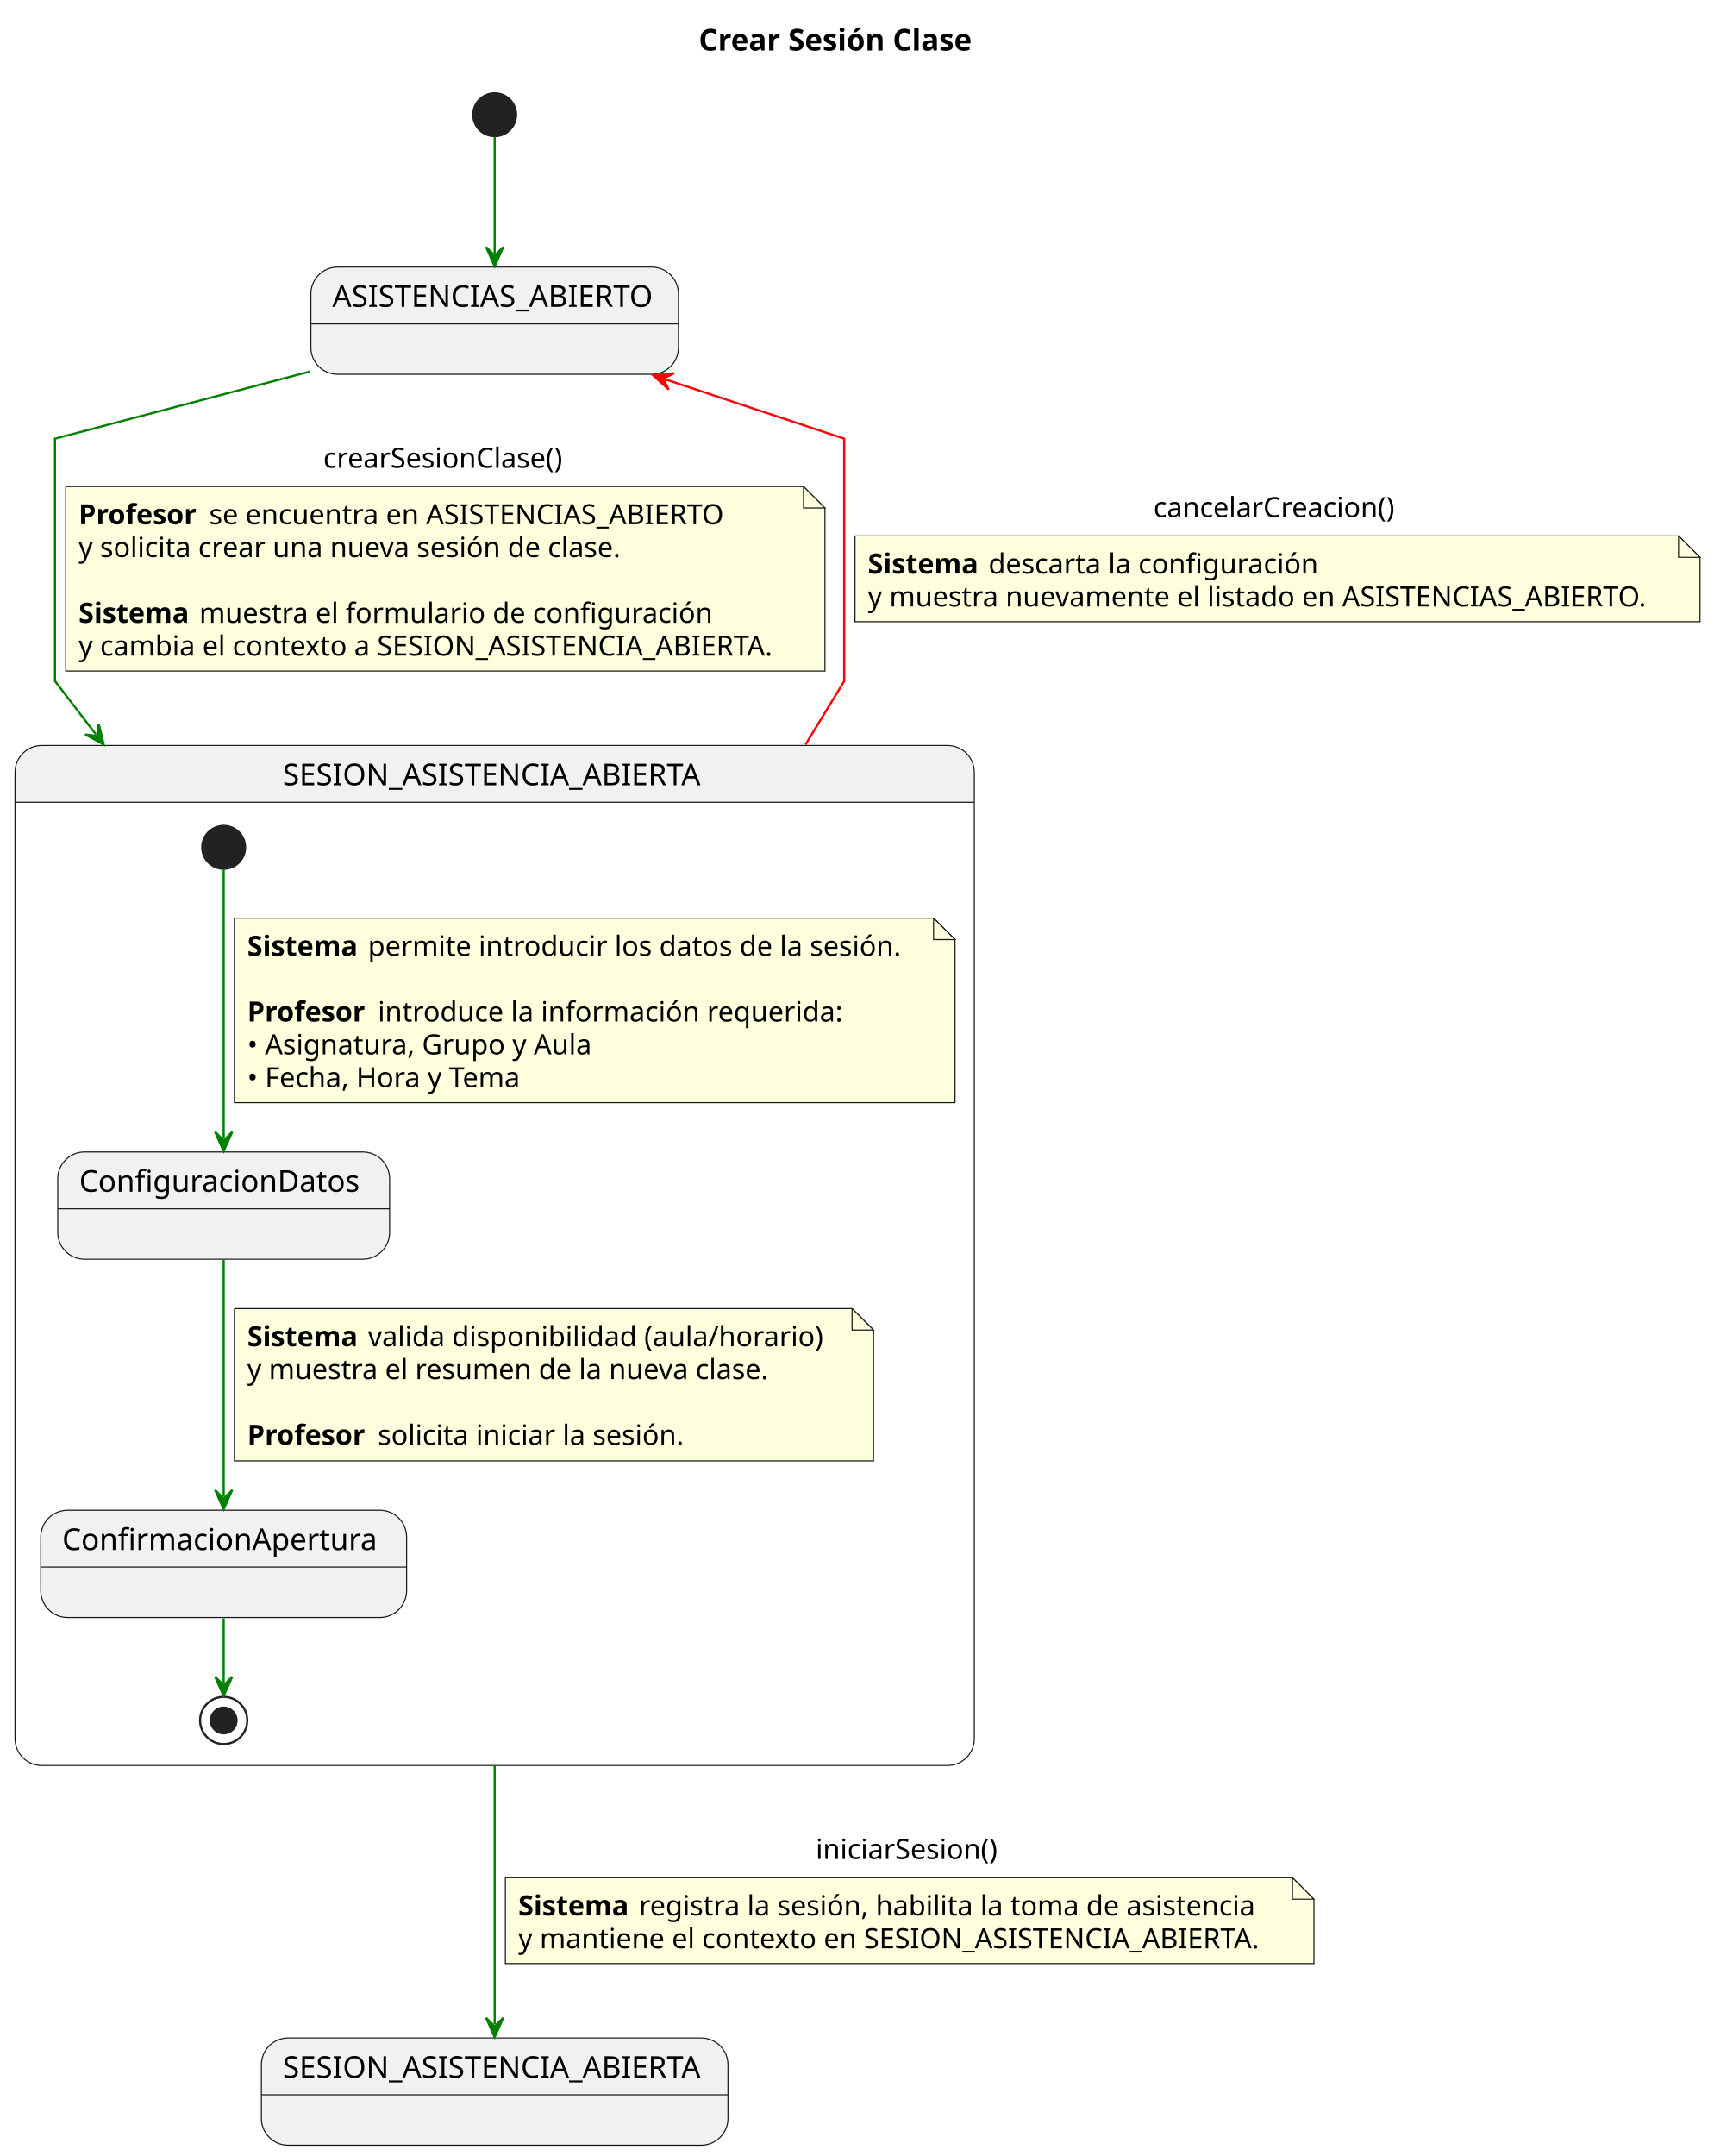
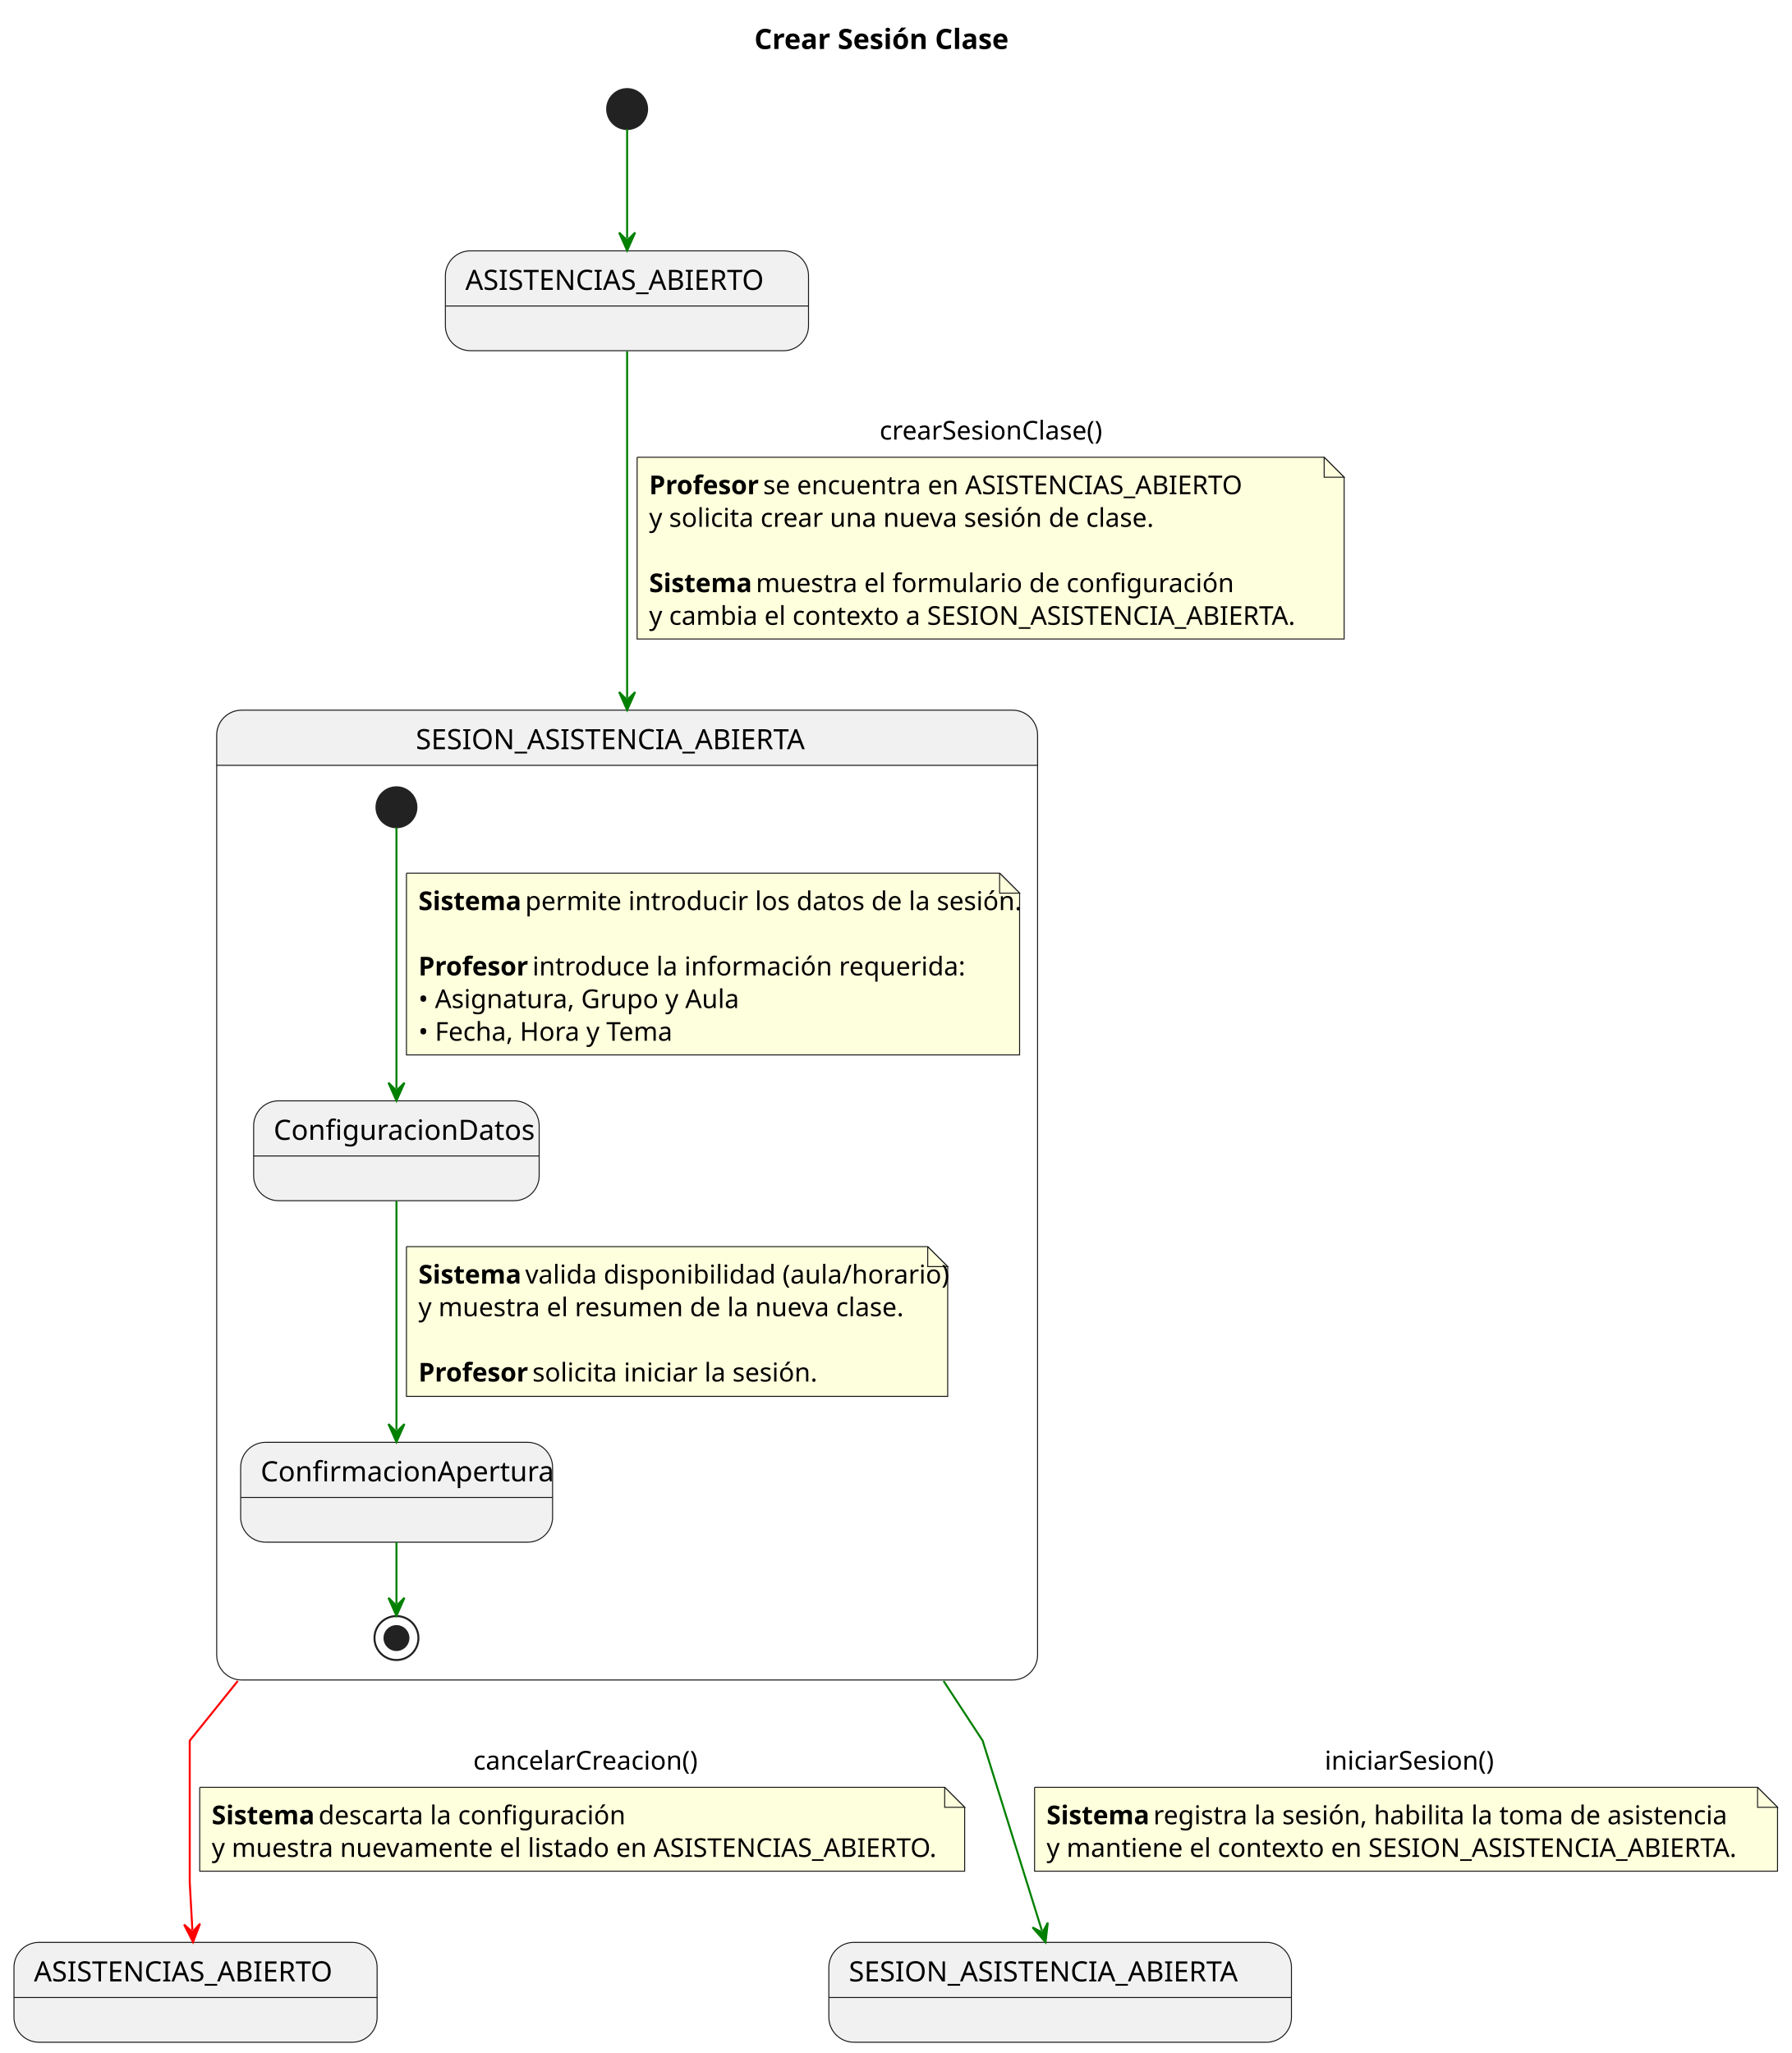
- <svg xmlns="http://www.w3.org/2000/svg" contentStyleType="text/css" data-diagram-type="STATE" height="1005px" preserveAspectRatio="none" style="width:799px;height:1005px;background:#FFFFFF;" version="1.1" viewBox="0 0 799 1005" width="799px" zoomAndPan="magnify">
+ <svg xmlns="http://www.w3.org/2000/svg" contentStyleType="text/css" data-diagram-type="STATE" height="1028px" preserveAspectRatio="none" style="width:897px;height:1028px;background:#FFFFFF;" version="1.1" viewBox="0 0 897 1028" width="897px" zoomAndPan="magnify">
  <defs />
  <g>
-     <g class="title" data-source-line="1">
-       <text fill="#000000" font-family="sans-serif" font-size="14" font-weight="bold" lengthAdjust="spacing" textLength="134.046" x="325.797" y="23.535">Crear Sesión Clase</text>
+     <text fill="#000000" font-family="sans-serif" font-size="14" font-weight="bold" lengthAdjust="spacing" textLength="127.62" x="377.69" y="24.533">Crear Sesión Clase</text>
+     <g id="ASISTENCIAS_ABIERTO_INICIAL">
+       <rect fill="#F1F1F1" height="50" rx="12.5" ry="12.5" style="stroke:#181818;stroke-width:0.5;" width="181.82" x="223" y="125.609" />
+       <line style="stroke:#181818;stroke-width:0.5;" x1="223" x2="404.82" y1="153.219" y2="153.219" />
+       <text fill="#000000" font-family="sans-serif" font-size="14" lengthAdjust="spacing" textLength="161.82" x="233" y="145.143">ASISTENCIAS_ABIERTO</text>
    </g>
-     <g id="ASISTENCIAS_ABIERTO_INICIAL">
-       <rect fill="#F1F1F1" height="50" rx="12.5" ry="12.5" style="stroke:#181818;stroke-width:0.5;" width="171.389" x="144.95" y="124.488" />
-       <line style="stroke:#181818;stroke-width:0.5;" x1="144.95" x2="316.339" y1="150.977" y2="150.977" />
-       <text fill="#000000" font-family="sans-serif" font-size="14" lengthAdjust="spacing" textLength="151.389" x="154.95" y="143.023">ASISTENCIAS_ABIERTO</text>
+     <g id="ASISTENCIAS_ABIERTO_FINAL">
+       <rect fill="#F1F1F1" height="50" rx="12.5" ry="12.5" style="stroke:#181818;stroke-width:0.5;" width="181.82" x="7" y="972.609" />
+       <line style="stroke:#181818;stroke-width:0.5;" x1="7" x2="188.82" y1="1000.219" y2="1000.219" />
+       <text fill="#000000" font-family="sans-serif" font-size="14" lengthAdjust="spacing" textLength="161.82" x="17" y="992.143">ASISTENCIAS_ABIERTO</text>
    </g>
-     <path d="M19.5,347.488 L441.79,347.488 A12.5,12.5 0 0 1 454.29,359.988 L454.29,373.977 L7,373.977 L7,359.988 A12.5,12.5 0 0 1 19.5,347.488" fill="#F1F1F1" />
-     <rect fill="none" height="475.488" rx="12.5" ry="12.5" style="stroke:#181818;stroke-width:0.5;" width="447.29" x="7" y="347.488" />
-     <line style="stroke:#181818;stroke-width:0.5;" x1="7" x2="454.29" y1="373.977" y2="373.977" />
-     <text fill="#000000" font-family="sans-serif" font-size="14" lengthAdjust="spacing" textLength="197.552" x="131.869" y="366.023">SESION_ASISTENCIA_ABIERTA</text>
+     <path d="M121,355.609 L507,355.609 A12.5,12.5 0 0 1 519.5,368.109 L519.5,383.219 L108.5,383.219 L108.5,368.109 A12.5,12.5 0 0 1 121,355.609" fill="#F1F1F1" style="stroke:#F1F1F1;stroke-width:1;" />
+     <rect fill="none" height="485.609" rx="12.5" ry="12.5" style="stroke:#181818;stroke-width:0.5;" width="411" x="108.5" y="355.609" />
+     <line style="stroke:#181818;stroke-width:0.5;" x1="108.5" x2="519.5" y1="383.219" y2="383.219" />
+     <text fill="#000000" font-family="sans-serif" font-size="14" lengthAdjust="spacing" textLength="211.62" x="208.19" y="375.143">SESION_ASISTENCIA_ABIERTA</text>
    <g id="SESION_NUEVA_COMP.ConfiguracionDatos">
-       <rect fill="#F1F1F1" height="50" rx="12.5" ry="12.5" style="stroke:#181818;stroke-width:0.5;" width="154.743" x="26.92" y="536.977" />
-       <line style="stroke:#181818;stroke-width:0.5;" x1="26.92" x2="181.663" y1="563.465" y2="563.465" />
-       <text fill="#000000" font-family="sans-serif" font-size="14" lengthAdjust="spacing" textLength="134.743" x="36.92" y="555.512">ConfiguracionDatos</text>
+       <rect fill="#F1F1F1" height="50" rx="12.5" ry="12.5" style="stroke:#181818;stroke-width:0.5;" width="142.958" x="127" y="551.219" />
+       <line style="stroke:#181818;stroke-width:0.5;" x1="127" x2="269.958" y1="578.828" y2="578.828" />
+       <text fill="#000000" font-family="sans-serif" font-size="14" lengthAdjust="spacing" textLength="122.958" x="137" y="570.752">ConfiguracionDatos</text>
    </g>
    <g id="SESION_NUEVA_COMP.ConfirmacionApertura">
-       <rect fill="#F1F1F1" height="50" rx="12.5" ry="12.5" style="stroke:#181818;stroke-width:0.5;" width="170.589" x="19" y="703.977" />
-       <line style="stroke:#181818;stroke-width:0.5;" x1="19" x2="189.589" y1="730.465" y2="730.465" />
-       <text fill="#000000" font-family="sans-serif" font-size="14" lengthAdjust="spacing" textLength="150.589" x="29" y="722.512">ConfirmacionApertura</text>
+       <rect fill="#F1F1F1" height="50" rx="12.5" ry="12.5" style="stroke:#181818;stroke-width:0.5;" width="156.172" x="120.5" y="722.219" />
+       <line style="stroke:#181818;stroke-width:0.5;" x1="120.5" x2="276.672" y1="749.828" y2="749.828" />
+       <text fill="#000000" font-family="sans-serif" font-size="14" lengthAdjust="spacing" textLength="136.172" x="130.5" y="741.752">ConfirmacionApertura</text>
    </g>
-     <ellipse cx="104.29" cy="394.977" fill="#222222" rx="10" ry="10" style="stroke:#222222;stroke-width:1;" />
-     <ellipse cx="104.29" cy="801.977" fill="none" rx="11" ry="11" style="stroke:#222222;stroke-width:1;" />
-     <ellipse cx="104.29" cy="801.977" fill="#222222" rx="6" ry="6" style="stroke:#222222;stroke-width:1;" />
-     <g class="link" data-entity-1=".start.SESION_NUEVA_COMP" data-entity-2="ConfiguracionDatos" data-source-line="24" data-uid="lnk6" id="link_.start.SESION_NUEVA_COMP_ConfiguracionDatos">
-       <path d="M104.29,405.317 C104.29,430.337 104.29,493.467 104.29,530.617" fill="none" id="*start*SESION_NUEVA_COMP-to-ConfiguracionDatos" style="stroke:#008000;stroke-width:1;" />
-       <polygon fill="#008000" points="104.29,536.617,108.29,527.617,104.29,531.617,100.29,527.617,104.29,536.617" style="stroke:#008000;stroke-width:1;" />
-       <path d="M109.29,427.977 L109.29,513.977 L445.29,513.977 L445.29,437.977 L435.29,427.977 L109.29,427.977" fill="#FEFFDD" style="stroke:#181818;stroke-width:0.5;" />
-       <path d="M435.29,427.977 L435.29,437.977 L445.29,437.977 L435.29,427.977" fill="#FEFFDD" style="stroke:#181818;stroke-width:0.5;" />
-       <text fill="#000000" font-family="sans-serif" font-size="13" font-weight="bold" lengthAdjust="spacing" textLength="52.14" x="115.29" y="445.545">Sistema</text>
-       <text fill="#000000" font-family="sans-serif" font-size="13" lengthAdjust="spacing" textLength="259.391" x="171.543" y="445.545">permite introducir los datos de la sesión.</text>
-       <text fill="#000000" font-family="sans-serif" font-size="13" lengthAdjust="spacing" textLength="4.113" x="115.29" y="460.856"> </text>
-       <text fill="#000000" font-family="sans-serif" font-size="13" font-weight="bold" lengthAdjust="spacing" textLength="56.754" x="115.29" y="476.166">Profesor</text>
-       <text fill="#000000" font-family="sans-serif" font-size="13" lengthAdjust="spacing" textLength="223.723" x="176.158" y="476.166">introduce la información requerida:</text>
-       <text fill="#000000" font-family="sans-serif" font-size="13" lengthAdjust="spacing" textLength="169.705" x="115.29" y="491.477">• Asignatura, Grupo y Aula</text>
-       <text fill="#000000" font-family="sans-serif" font-size="13" lengthAdjust="spacing" textLength="135.58" x="115.29" y="506.787">• Fecha, Hora y Tema</text>
+     <ellipse cx="198.5" cy="404.219" fill="#222222" rx="10" ry="10" style="stroke:#222222;stroke-width:1;" />
+     <ellipse cx="198.5" cy="820.219" fill="none" rx="11" ry="11" style="stroke:#222222;stroke-width:1;" />
+     <ellipse cx="198.5" cy="820.219" fill="#222222" rx="6" ry="6" style="stroke:#222222;stroke-width:1;" />
+     <g class="link" data-entity-1="*start*SESION_NUEVA_COMP" data-entity-2="ConfiguracionDatos" data-source-line="25" data-uid="lnk6" id="link_*start*SESION_NUEVA_COMP_ConfiguracionDatos">
+       <path d="M198.5,414.359 C198.5,439.949 198.5,506.909 198.5,545.159" fill="none" id="*start*SESION_NUEVA_COMP-to-ConfiguracionDatos" style="stroke:#008000;stroke-width:1;" />
+       <polygon fill="#008000" points="198.5,551.159,202.5,542.159,198.5,546.159,194.5,542.159,198.5,551.159" style="stroke:#008000;stroke-width:1;" />
+       <path d="M203.5,437.219 L203.5,528.219 L510.5,528.219 L510.5,447.219 L500.5,437.219 L203.5,437.219" fill="#FEFFDD" style="stroke:#181818;stroke-width:0.5;" />
+       <path d="M500.5,437.219 L500.5,447.219 L510.5,447.219 L500.5,437.219" fill="#FEFFDD" style="stroke:#181818;stroke-width:0.5;" />
+       <text fill="#000000" font-family="sans-serif" font-size="13" font-weight="bold" lengthAdjust="spacing" textLength="49.861" x="209.5" y="455.714">Sistema</text>
+       <text fill="#000000" font-family="sans-serif" font-size="13" lengthAdjust="spacing" textLength="232.673" x="262.973" y="455.714">permite introducir los datos de la sesión.</text>
+       <text fill="#000000" font-family="sans-serif" font-size="13" lengthAdjust="spacing" textLength="3.612" x="209.5" y="472.065"> </text>
+       <text fill="#000000" font-family="sans-serif" font-size="13" font-weight="bold" lengthAdjust="spacing" textLength="53.46" x="209.5" y="488.417">Profesor</text>
+       <text fill="#000000" font-family="sans-serif" font-size="13" lengthAdjust="spacing" textLength="200.167" x="266.572" y="488.417">introduce la información requerida:</text>
+       <text fill="#000000" font-family="sans-serif" font-size="13" lengthAdjust="spacing" textLength="154.14" x="209.5" y="504.769">• Asignatura, Grupo y Aula</text>
+       <text fill="#000000" font-family="sans-serif" font-size="13" lengthAdjust="spacing" textLength="127.378" x="209.5" y="521.12">• Fecha, Hora y Tema</text>
    </g>
-     <g class="link" data-entity-1="ConfiguracionDatos" data-entity-2="ConfirmacionApertura" data-source-line="33" data-uid="lnk7" id="link_ConfiguracionDatos_ConfirmacionApertura">
-       <path d="M104.29,587.327 C104.29,618.517 104.29,666.287 104.29,697.527" fill="none" id="ConfiguracionDatos-to-ConfirmacionApertura" style="stroke:#008000;stroke-width:1;" />
-       <polygon fill="#008000" points="104.29,703.527,108.29,694.527,104.29,698.527,100.29,694.527,104.29,703.527" style="stroke:#008000;stroke-width:1;" />
-       <path d="M109.29,609.977 L109.29,680.977 L407.29,680.977 L407.29,619.977 L397.29,609.977 L109.29,609.977" fill="#FEFFDD" style="stroke:#181818;stroke-width:0.5;" />
-       <path d="M397.29,609.977 L397.29,619.977 L407.29,619.977 L397.29,609.977" fill="#FEFFDD" style="stroke:#181818;stroke-width:0.5;" />
-       <text fill="#000000" font-family="sans-serif" font-size="13" font-weight="bold" lengthAdjust="spacing" textLength="52.14" x="115.29" y="627.545">Sistema</text>
-       <text fill="#000000" font-family="sans-serif" font-size="13" lengthAdjust="spacing" textLength="221.641" x="171.543" y="627.545">valida disponibilidad (aula/horario)</text>
-       <text fill="#000000" font-family="sans-serif" font-size="13" lengthAdjust="spacing" textLength="251.951" x="115.29" y="642.856">y muestra el resumen de la nueva clase.</text>
-       <text fill="#000000" font-family="sans-serif" font-size="13" lengthAdjust="spacing" textLength="4.113" x="115.29" y="658.166"> </text>
-       <text fill="#000000" font-family="sans-serif" font-size="13" font-weight="bold" lengthAdjust="spacing" textLength="56.754" x="115.29" y="673.477">Profesor</text>
-       <text fill="#000000" font-family="sans-serif" font-size="13" lengthAdjust="spacing" textLength="150.782" x="176.158" y="673.477">solicita iniciar la sesión.</text>
+     <g class="link" data-entity-1="ConfiguracionDatos" data-entity-2="ConfirmacionApertura" data-source-line="34" data-uid="lnk7" id="link_ConfiguracionDatos_ConfirmacionApertura">
+       <path d="M198.5,601.429 C198.5,633.559 198.5,683.949 198.5,716.049" fill="none" id="ConfiguracionDatos-to-ConfirmacionApertura" style="stroke:#008000;stroke-width:1;" />
+       <polygon fill="#008000" points="198.5,722.049,202.5,713.049,198.5,717.049,194.5,713.049,198.5,722.049" style="stroke:#008000;stroke-width:1;" />
+       <path d="M203.5,624.219 L203.5,699.219 L474.5,699.219 L474.5,634.219 L464.5,624.219 L203.5,624.219" fill="#FEFFDD" style="stroke:#181818;stroke-width:0.5;" />
+       <path d="M464.5,624.219 L464.5,634.219 L474.5,634.219 L464.5,624.219" fill="#FEFFDD" style="stroke:#181818;stroke-width:0.5;" />
+       <text fill="#000000" font-family="sans-serif" font-size="13" font-weight="bold" lengthAdjust="spacing" textLength="49.861" x="209.5" y="642.714">Sistema</text>
+       <text fill="#000000" font-family="sans-serif" font-size="13" lengthAdjust="spacing" textLength="197.285" x="262.973" y="642.714">valida disponibilidad (aula/horario)</text>
+       <text fill="#000000" font-family="sans-serif" font-size="13" lengthAdjust="spacing" textLength="233.397" x="209.5" y="659.065">y muestra el resumen de la nueva clase.</text>
+       <text fill="#000000" font-family="sans-serif" font-size="13" lengthAdjust="spacing" textLength="3.612" x="209.5" y="675.417"> </text>
+       <text fill="#000000" font-family="sans-serif" font-size="13" font-weight="bold" lengthAdjust="spacing" textLength="53.46" x="209.5" y="691.769">Profesor</text>
+       <text fill="#000000" font-family="sans-serif" font-size="13" lengthAdjust="spacing" textLength="135.833" x="266.572" y="691.769">solicita iniciar la sesión.</text>
    </g>
-     <g class="link" data-entity-1="ConfirmacionApertura" data-entity-2=".end.SESION_NUEVA_COMP" data-source-line="41" data-uid="lnk9" id="link_ConfirmacionApertura_.end.SESION_NUEVA_COMP">
-       <path d="M104.29,754.407 C104.29,766.767 104.29,775.107 104.29,784.577" fill="none" id="ConfirmacionApertura-to-*end*SESION_NUEVA_COMP" style="stroke:#008000;stroke-width:1;" />
-       <polygon fill="#008000" points="104.29,790.577,108.29,781.577,104.29,785.577,100.29,781.577,104.29,790.577" style="stroke:#008000;stroke-width:1;" />
+     <g class="link" data-entity-1="ConfirmacionApertura" data-entity-2="*end*SESION_NUEVA_COMP" data-source-line="42" data-uid="lnk9" id="link_ConfirmacionApertura_*end*SESION_NUEVA_COMP">
+       <path d="M198.5,772.259 C198.5,784.809 198.5,793.499 198.5,803.069" fill="none" id="ConfirmacionApertura-to-*end*SESION_NUEVA_COMP" style="stroke:#008000;stroke-width:1;" />
+       <polygon fill="#008000" points="198.5,809.069,202.5,800.069,198.5,804.069,194.5,800.069,198.5,809.069" style="stroke:#008000;stroke-width:1;" />
    </g>
    <g id="SESION_ACTIVA_FINAL">
-       <rect fill="#F1F1F1" height="50" rx="12.5" ry="12.5" style="stroke:#181818;stroke-width:0.5;" width="217.552" x="121.87" y="949.978" />
-       <line style="stroke:#181818;stroke-width:0.5;" x1="121.87" x2="339.422" y1="976.467" y2="976.467" />
-       <text fill="#000000" font-family="sans-serif" font-size="14" lengthAdjust="spacing" textLength="197.552" x="131.87" y="968.513">SESION_ASISTENCIA_ABIERTA</text>
+       <rect fill="#F1F1F1" height="50" rx="12.5" ry="12.5" style="stroke:#181818;stroke-width:0.5;" width="231.62" x="415" y="972.609" />
+       <line style="stroke:#181818;stroke-width:0.5;" x1="415" x2="646.62" y1="1000.219" y2="1000.219" />
+       <text fill="#000000" font-family="sans-serif" font-size="14" lengthAdjust="spacing" textLength="211.62" x="425" y="992.143">SESION_ASISTENCIA_ABIERTA</text>
    </g>
-     <ellipse cx="230.64" cy="53.488" fill="#222222" rx="10" ry="10" style="stroke:#222222;stroke-width:1;" />
-     <g class="link" data-entity-1=".start." data-entity-2="ASISTENCIAS_ABIERTO_INICIAL" data-source-line="8" data-uid="lnk3" id="link_.start._ASISTENCIAS_ABIERTO_INICIAL">
-       <path d="M230.64,63.848 C230.64,77.778 230.64,98.448 230.64,118.138" fill="none" id="*start*-to-ASISTENCIAS_ABIERTO_INICIAL" style="stroke:#008000;stroke-width:1;" />
-       <polygon fill="#008000" points="230.64,124.138,234.64,115.138,230.64,119.138,226.64,115.138,230.64,124.138" style="stroke:#008000;stroke-width:1;" />
+     <ellipse cx="314" cy="54.609" fill="#222222" rx="10" ry="10" style="stroke:#222222;stroke-width:1;" />
+     <g class="link" data-entity-1="*start*" data-entity-2="ASISTENCIAS_ABIERTO_INICIAL" data-source-line="9" data-uid="lnk3" id="link_*start*_ASISTENCIAS_ABIERTO_INICIAL">
+       <path d="M314,64.619 C314,78.499 314,99.579 314,119.449" fill="none" id="*start*-to-ASISTENCIAS_ABIERTO_INICIAL" style="stroke:#008000;stroke-width:1;" />
+       <polygon fill="#008000" points="314,125.449,318,116.449,314,120.449,310,116.449,314,125.449" style="stroke:#008000;stroke-width:1;" />
    </g>
-     <g class="link" data-entity-1="ASISTENCIAS_ABIERTO_INICIAL" data-entity-2="SESION_NUEVA_COMP" data-source-line="10" data-uid="lnk4" id="link_ASISTENCIAS_ABIERTO_INICIAL_SESION_NUEVA_COMP">
-       <path d="M144.6,173.158 C88.5,187.938 25.64,204.488 25.64,204.488 C25.64,204.488 25.64,317.488 25.64,317.488 C25.64,317.488 30.774,324.161 44.714,342.301" fill="none" id="ASISTENCIAS_ABIERTO_INICIAL-to-SESION_NUEVA_COMP" style="stroke:#008000;stroke-width:1;" />
-       <polygon fill="#008000" points="48.37,347.058,46.058,337.485,45.323,343.094,39.714,342.359,48.37,347.058" style="stroke:#008000;stroke-width:1;" />
-       <text fill="#000000" font-family="sans-serif" font-size="13" lengthAdjust="spacing" textLength="114.658" x="150.723" y="218.057">crearSesionClase()</text>
-       <path d="M30.64,226.799 L30.64,312.799 L384.64,312.799 L384.64,236.799 L374.64,226.799 L30.64,226.799" fill="#FEFFDD" style="stroke:#181818;stroke-width:0.5;" />
-       <path d="M374.64,226.799 L374.64,236.799 L384.64,236.799 L374.64,226.799" fill="#FEFFDD" style="stroke:#181818;stroke-width:0.5;" />
-       <text fill="#000000" font-family="sans-serif" font-size="13" font-weight="bold" lengthAdjust="spacing" textLength="56.754" x="36.64" y="244.367">Profesor</text>
-       <text fill="#000000" font-family="sans-serif" font-size="13" lengthAdjust="spacing" textLength="244.804" x="97.508" y="244.367">se encuentra en ASISTENCIAS_ABIERTO</text>
-       <text fill="#000000" font-family="sans-serif" font-size="13" lengthAdjust="spacing" textLength="263.802" x="36.64" y="259.678">y solicita crear una nueva sesión de clase.</text>
-       <text fill="#000000" font-family="sans-serif" font-size="13" lengthAdjust="spacing" textLength="4.113" x="36.64" y="274.988"> </text>
-       <text fill="#000000" font-family="sans-serif" font-size="13" font-weight="bold" lengthAdjust="spacing" textLength="52.14" x="36.64" y="290.299">Sistema</text>
-       <text fill="#000000" font-family="sans-serif" font-size="13" lengthAdjust="spacing" textLength="246.994" x="92.893" y="290.299">muestra el formulario de configuración</text>
-       <text fill="#000000" font-family="sans-serif" font-size="13" lengthAdjust="spacing" textLength="333.823" x="36.64" y="305.609">y cambia el contexto a SESION_ASISTENCIA_ABIERTA.</text>
+     <g class="link" data-entity-1="ASISTENCIAS_ABIERTO_INICIAL" data-entity-2="SESION_NUEVA_COMP" data-source-line="11" data-uid="lnk4" id="link_ASISTENCIAS_ABIERTO_INICIAL_SESION_NUEVA_COMP">
+       <path d="M314,175.909 C314,211.669 314,276.219 314,349.539" fill="none" id="ASISTENCIAS_ABIERTO_INICIAL-to-SESION_NUEVA_COMP" style="stroke:#008000;stroke-width:1;" />
+       <polygon fill="#008000" points="314,355.539,318,346.539,314,350.539,310,346.539,314,355.539" style="stroke:#008000;stroke-width:1;" />
+       <text fill="#000000" font-family="sans-serif" font-size="13" lengthAdjust="spacing" textLength="111.262" x="440.406" y="220.105">crearSesionClase()</text>
+       <path d="M319,228.961 L319,319.961 L673,319.961 L673,238.961 L663,228.961 L319,228.961" fill="#FEFFDD" style="stroke:#181818;stroke-width:0.5;" />
+       <path d="M663,228.961 L663,238.961 L673,238.961 L663,228.961" fill="#FEFFDD" style="stroke:#181818;stroke-width:0.5;" />
+       <text fill="#000000" font-family="sans-serif" font-size="13" font-weight="bold" lengthAdjust="spacing" textLength="53.46" x="325" y="247.456">Profesor</text>
+       <text fill="#000000" font-family="sans-serif" font-size="13" lengthAdjust="spacing" textLength="247.108" x="382.072" y="247.456">se encuentra en ASISTENCIAS_ABIERTO</text>
+       <text fill="#000000" font-family="sans-serif" font-size="13" lengthAdjust="spacing" textLength="244.245" x="325" y="263.808">y solicita crear una nueva sesión de clase.</text>
+       <text fill="#000000" font-family="sans-serif" font-size="13" lengthAdjust="spacing" textLength="3.612" x="325" y="280.159"> </text>
+       <text fill="#000000" font-family="sans-serif" font-size="13" font-weight="bold" lengthAdjust="spacing" textLength="49.861" x="325" y="296.511">Sistema</text>
+       <text fill="#000000" font-family="sans-serif" font-size="13" lengthAdjust="spacing" textLength="221.108" x="378.473" y="296.511">muestra el formulario de configuración</text>
+       <text fill="#000000" font-family="sans-serif" font-size="13" lengthAdjust="spacing" textLength="333.074" x="325" y="312.862">y cambia el contexto a SESION_ASISTENCIA_ABIERTA.</text>
    </g>
-     <g class="link" data-entity-1="SESION_NUEVA_COMP" data-entity-2="ASISTENCIAS_ABIERTO_INICIAL" data-source-line="52" data-uid="lnk11" id="link_SESION_NUEVA_COMP_ASISTENCIAS_ABIERTO_INICIAL">
-       <path d="M375.58,347.058 C386.66,328.918 393.64,317.488 393.64,317.488 C393.64,317.488 393.64,204.488 393.64,204.488 C393.64,204.488 353.336,191.135 310.205,176.845" fill="none" id="SESION_NUEVA_COMP-to-ASISTENCIAS_ABIERTO_INICIAL" style="stroke:#FF0000;stroke-width:1;" />
-       <polygon fill="#FF0000" points="304.51,174.958,311.795,181.586,309.256,176.531,314.311,173.992,304.51,174.958" style="stroke:#FF0000;stroke-width:1;" />
-       <text fill="#000000" font-family="sans-serif" font-size="13" lengthAdjust="spacing" textLength="115.724" x="537.826" y="241.057">cancelarCreacion()</text>
-       <path d="M398.64,249.799 L398.64,289.799 L792.64,289.799 L792.64,259.799 L782.64,249.799 L398.64,249.799" fill="#FEFFDD" style="stroke:#181818;stroke-width:0.5;" />
-       <path d="M782.64,249.799 L782.64,259.799 L792.64,259.799 L782.64,249.799" fill="#FEFFDD" style="stroke:#181818;stroke-width:0.5;" />
-       <text fill="#000000" font-family="sans-serif" font-size="13" font-weight="bold" lengthAdjust="spacing" textLength="52.14" x="404.64" y="267.367">Sistema</text>
-       <text fill="#000000" font-family="sans-serif" font-size="13" lengthAdjust="spacing" textLength="158.806" x="460.893" y="267.367">descarta la configuración</text>
-       <text fill="#000000" font-family="sans-serif" font-size="13" lengthAdjust="spacing" textLength="373.096" x="404.64" y="282.678">y muestra nuevamente el listado en ASISTENCIAS_ABIERTO.</text>
+     <g class="link" data-entity-1="SESION_NUEVA_COMP" data-entity-2="SESION_ACTIVA_FINAL" data-source-line="46" data-uid="lnk10" id="link_SESION_NUEVA_COMP_SESION_ACTIVA_FINAL">
+       <path d="M472.44,841.719 C484.44,860.059 492,871.609 492,871.609 C492,871.609 510.363,930.462 521.693,966.782" fill="none" id="SESION_NUEVA_COMP-to-SESION_ACTIVA_FINAL" style="stroke:#008000;stroke-width:1;" />
+       <polygon fill="#008000" points="523.48,972.509,524.618,962.726,521.991,967.736,516.981,965.109,523.48,972.509" style="stroke:#008000;stroke-width:1;" />
+       <text fill="#000000" font-family="sans-serif" font-size="13" lengthAdjust="spacing" textLength="82.361" x="663.258" y="886.105">iniciarSesion()</text>
+       <path d="M518,894.961 L518,936.961 L890,936.961 L890,904.961 L880,894.961 L518,894.961" fill="#FEFFDD" style="stroke:#181818;stroke-width:0.5;" />
+       <path d="M880,894.961 L880,904.961 L890,904.961 L880,894.961" fill="#FEFFDD" style="stroke:#181818;stroke-width:0.5;" />
+       <text fill="#000000" font-family="sans-serif" font-size="13" font-weight="bold" lengthAdjust="spacing" textLength="49.861" x="524" y="913.456">Sistema</text>
+       <text fill="#000000" font-family="sans-serif" font-size="13" lengthAdjust="spacing" textLength="272.422" x="577.473" y="913.456">registra la sesión, habilita la toma de asistencia</text>
+       <text fill="#000000" font-family="sans-serif" font-size="13" lengthAdjust="spacing" textLength="351.876" x="524" y="929.808">y mantiene el contexto en SESION_ASISTENCIA_ABIERTA.</text>
    </g>
-     <g class="link" data-entity-1="SESION_NUEVA_COMP" data-entity-2="SESION_ACTIVA_FINAL" data-source-line="45" data-uid="lnk10" id="link_SESION_NUEVA_COMP_SESION_ACTIVA_FINAL">
-       <path d="M230.64,823.238 C230.64,874.878 230.64,916.218 230.64,943.578" fill="none" id="SESION_NUEVA_COMP-to-SESION_ACTIVA_FINAL" style="stroke:#008000;stroke-width:1;" />
-       <polygon fill="#008000" points="230.64,949.578,234.64,940.578,230.64,944.578,226.64,940.578,230.64,949.578" style="stroke:#008000;stroke-width:1;" />
-       <text fill="#000000" font-family="sans-serif" font-size="13" lengthAdjust="spacing" textLength="87.636" x="380.345" y="866.547">iniciarSesion()</text>
-       <path d="M235.64,875.289 L235.64,915.289 L612.64,915.289 L612.64,885.289 L602.64,875.289 L235.64,875.289" fill="#FEFFDD" style="stroke:#181818;stroke-width:0.5;" />
-       <path d="M602.64,875.289 L602.64,885.289 L612.64,885.289 L602.64,875.289" fill="#FEFFDD" style="stroke:#181818;stroke-width:0.5;" />
-       <text fill="#000000" font-family="sans-serif" font-size="13" font-weight="bold" lengthAdjust="spacing" textLength="52.14" x="241.64" y="892.857">Sistema</text>
-       <text fill="#000000" font-family="sans-serif" font-size="13" lengthAdjust="spacing" textLength="299.793" x="297.893" y="892.857">registra la sesión, habilita la toma de asistencia</text>
-       <text fill="#000000" font-family="sans-serif" font-size="13" lengthAdjust="spacing" textLength="355.418" x="241.64" y="908.168">y mantiene el contexto en SESION_ASISTENCIA_ABIERTA.</text>
+     <g class="link" data-entity-1="SESION_NUEVA_COMP" data-entity-2="ASISTENCIAS_ABIERTO_FINAL" data-source-line="53" data-uid="lnk11" id="link_SESION_NUEVA_COMP_ASISTENCIAS_ABIERTO_FINAL">
+       <path d="M119.06,841.719 C104.3,860.059 95,871.609 95,871.609 C95,871.609 95,942.609 95,942.609 C95,942.609 95.526,952.089 96.326,966.459" fill="none" id="SESION_NUEVA_COMP-to-ASISTENCIAS_ABIERTO_FINAL" style="stroke:#FF0000;stroke-width:1;" />
+       <polygon fill="#FF0000" points="96.66,972.449,100.153,963.241,96.382,967.457,92.166,963.686,96.66,972.449" style="stroke:#FF0000;stroke-width:1;" />
+       <text fill="#000000" font-family="sans-serif" font-size="13" lengthAdjust="spacing" textLength="109.821" x="236.945" y="886.105">cancelarCreacion()</text>
+       <path d="M100,894.961 L100,936.961 L483,936.961 L483,904.961 L473,894.961 L100,894.961" fill="#FEFFDD" style="stroke:#181818;stroke-width:0.5;" />
+       <path d="M473,894.961 L473,904.961 L483,904.961 L473,894.961" fill="#FEFFDD" style="stroke:#181818;stroke-width:0.5;" />
+       <text fill="#000000" font-family="sans-serif" font-size="13" font-weight="bold" lengthAdjust="spacing" textLength="49.861" x="106" y="913.456">Sistema</text>
+       <text fill="#000000" font-family="sans-serif" font-size="13" lengthAdjust="spacing" textLength="144.53" x="159.473" y="913.456">descarta la configuración</text>
+       <text fill="#000000" font-family="sans-serif" font-size="13" lengthAdjust="spacing" textLength="362.711" x="106" y="929.808">y muestra nuevamente el listado en ASISTENCIAS_ABIERTO.</text>
    </g>
  </g>
</svg>
